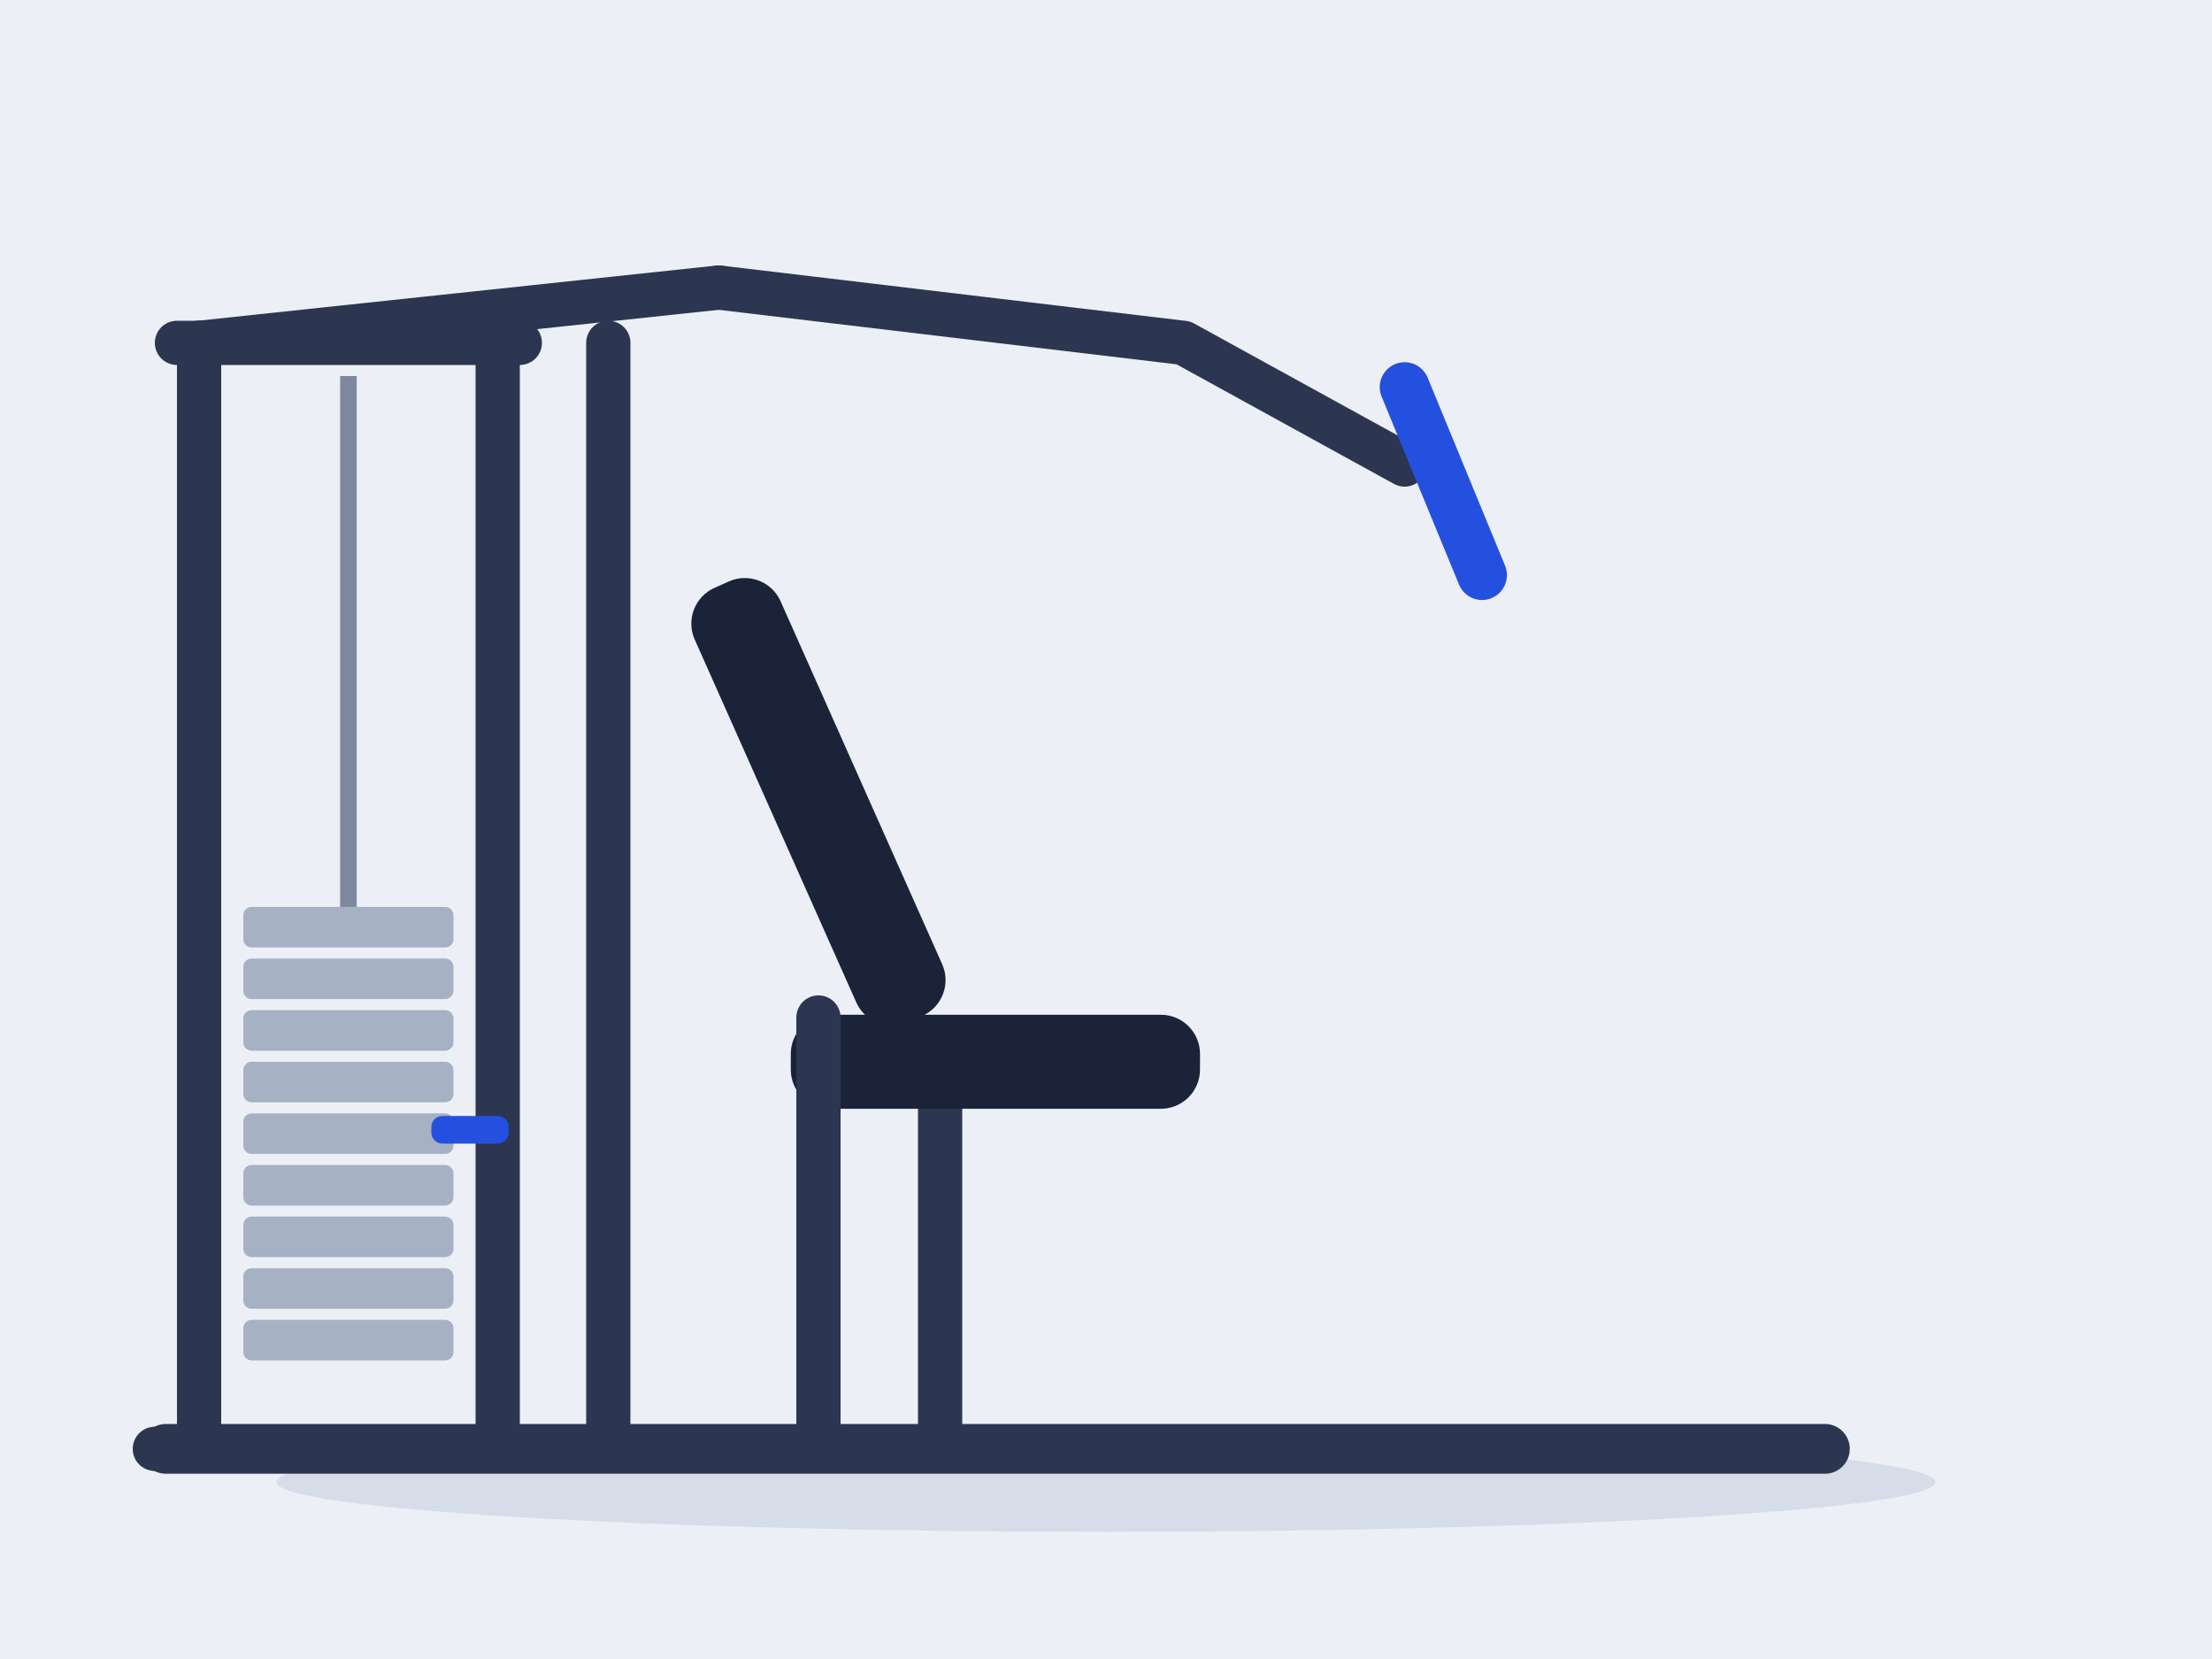
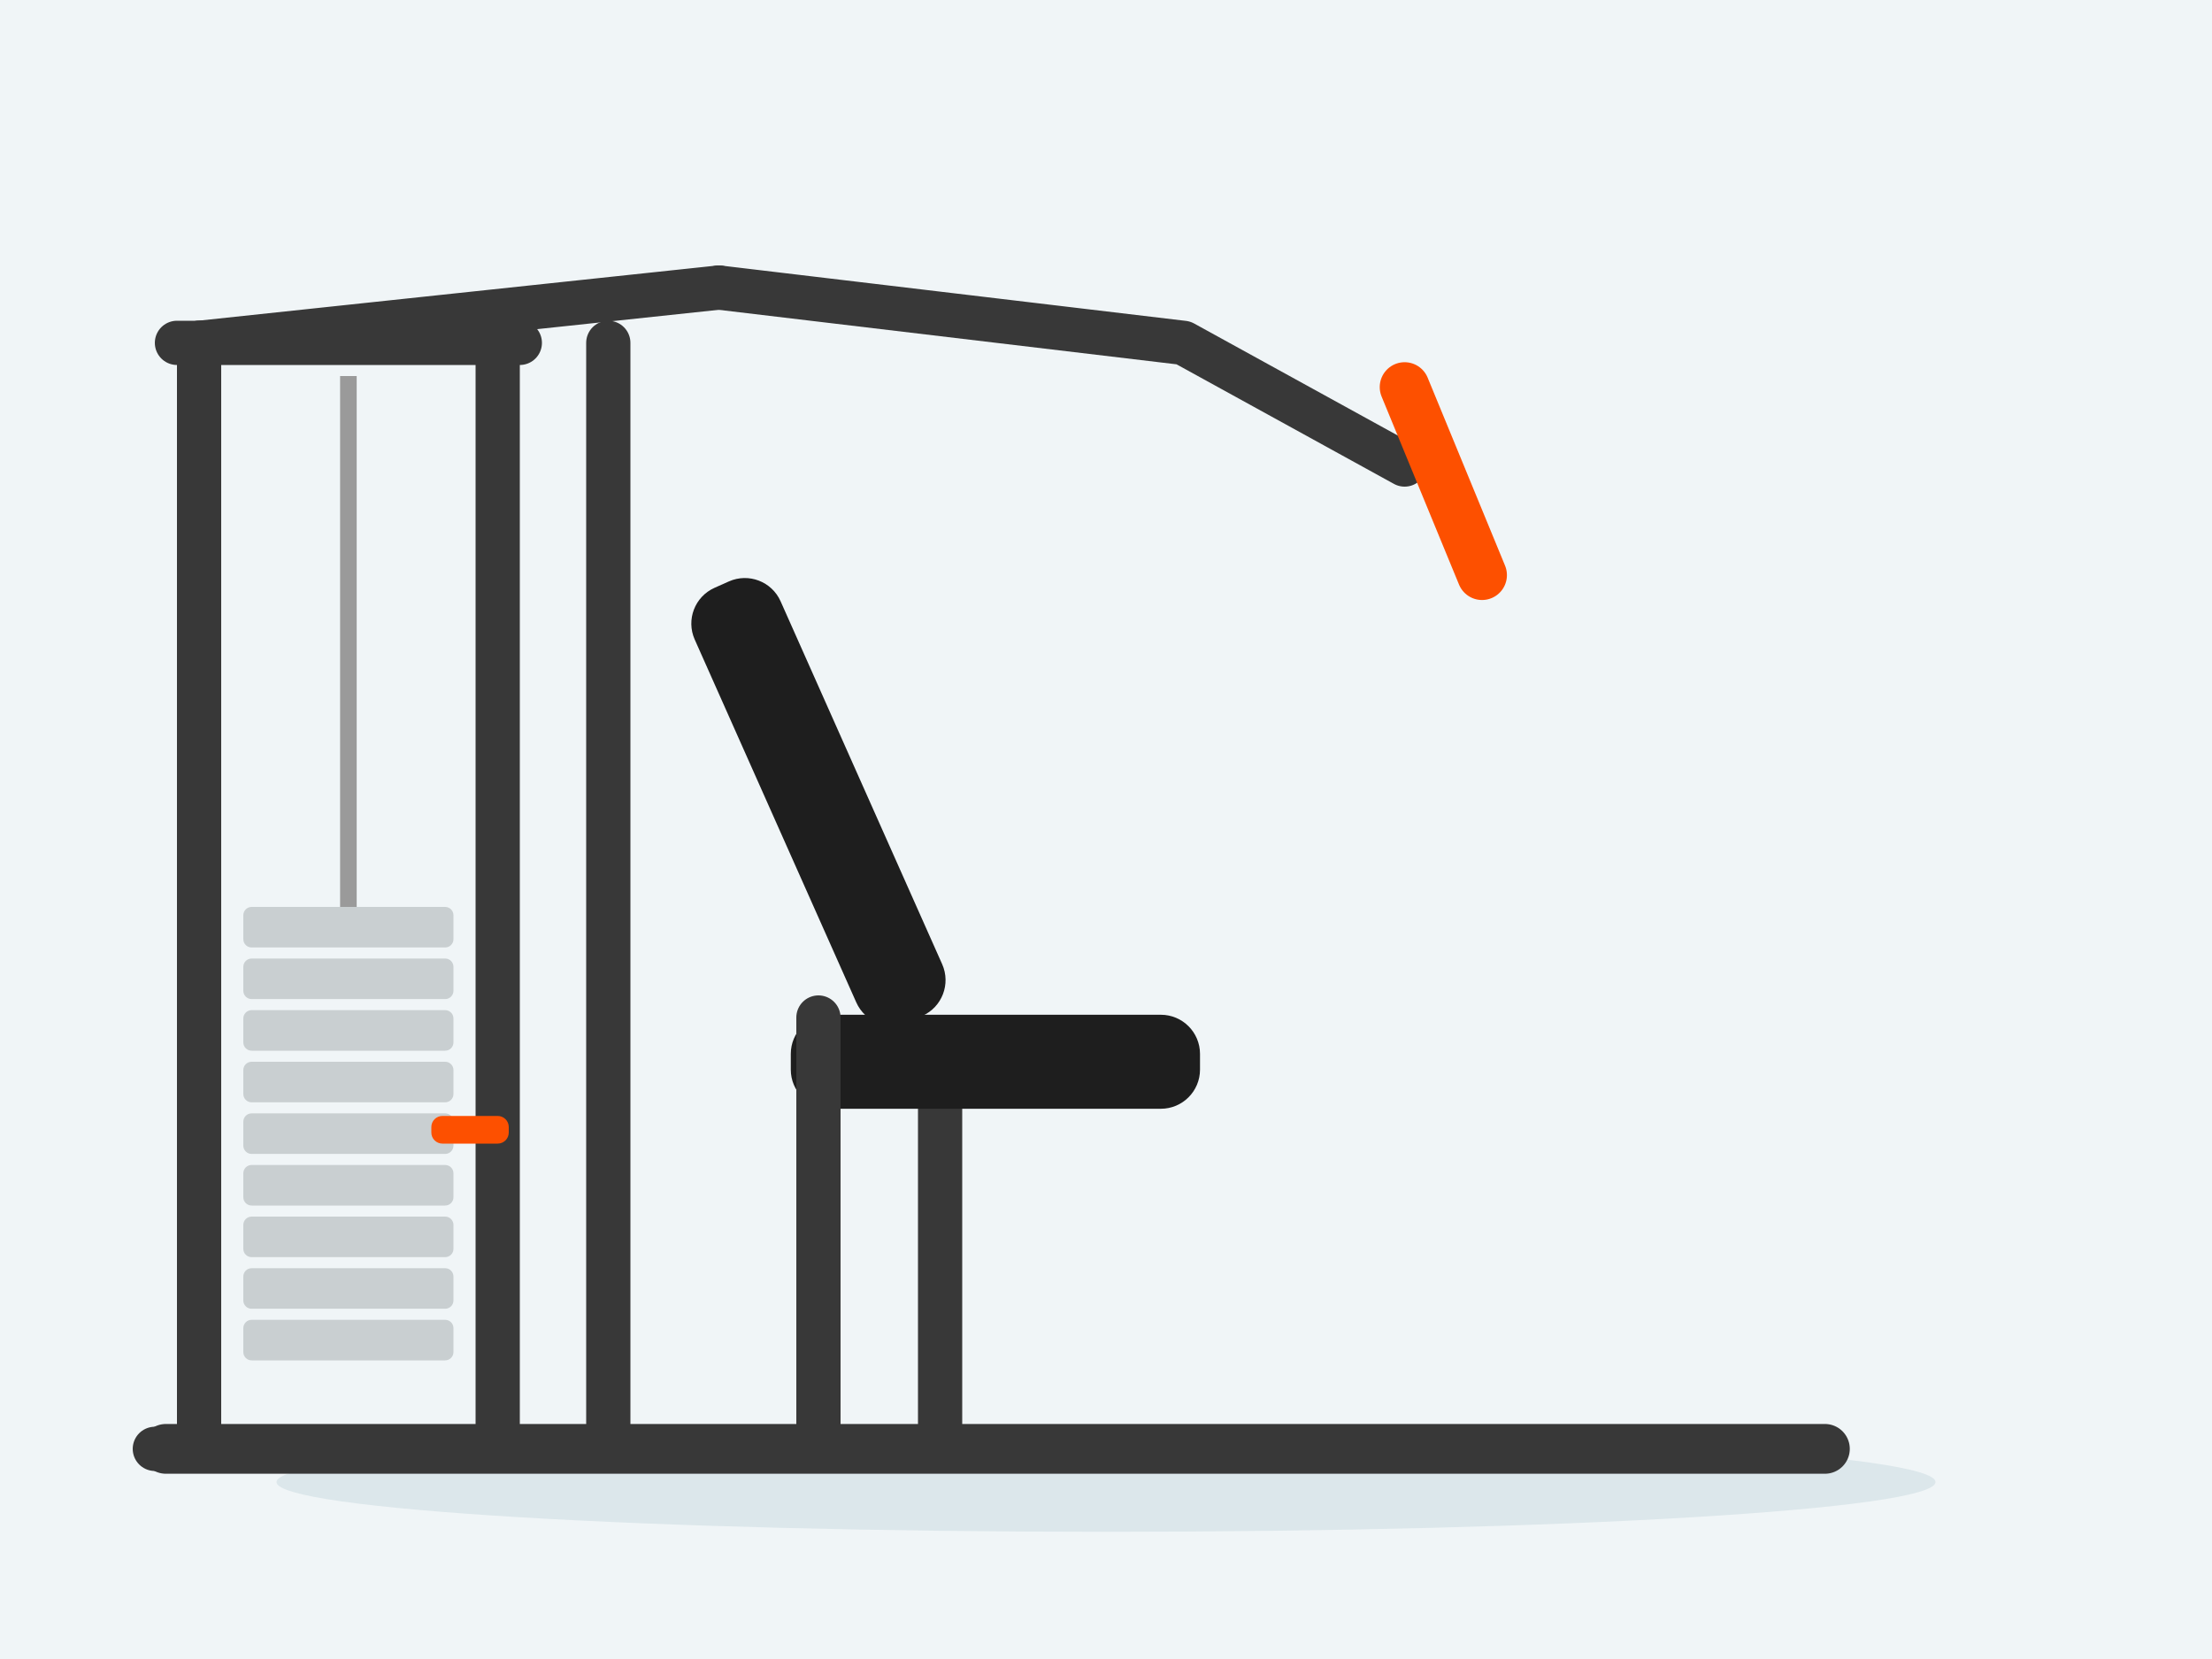
<svg xmlns="http://www.w3.org/2000/svg" viewBox="0 0 400 300" role="img" aria-label="Press inclinado (máquina)">
-   <rect width="400" height="300" fill="#ECEFF5" />
-   <ellipse cx="200" cy="268" rx="150" ry="9" fill="#D7DDE8" />
-   <line x1="36" y1="62" x2="36" y2="262" stroke="#2C3650" stroke-width="8" stroke-linecap="round" />
-   <line x1="90" y1="62" x2="90" y2="262" stroke="#2C3650" stroke-width="8" stroke-linecap="round" />
-   <line x1="32" y1="62" x2="94" y2="62" stroke="#2C3650" stroke-width="8" stroke-linecap="round" />
-   <line x1="28" y1="262" x2="98" y2="262" stroke="#2C3650" stroke-width="8" stroke-linecap="round" />
-   <line x1="63" y1="68" x2="63" y2="164" stroke="#7E899F" stroke-width="3" />
-   <rect x="44" y="164" width="38" height="7.333" rx="1.5" fill="#A7B1C4" />
-   <rect x="44" y="173.333" width="38" height="7.333" rx="1.5" fill="#A7B1C4" />
-   <rect x="44" y="182.667" width="38" height="7.333" rx="1.5" fill="#A7B1C4" />
-   <rect x="44" y="192" width="38" height="7.333" rx="1.5" fill="#A7B1C4" />
-   <rect x="44" y="201.333" width="38" height="7.333" rx="1.5" fill="#A7B1C4" />
-   <rect x="44" y="210.667" width="38" height="7.333" rx="1.5" fill="#A7B1C4" />
-   <rect x="44" y="220" width="38" height="7.333" rx="1.5" fill="#A7B1C4" />
-   <rect x="44" y="229.333" width="38" height="7.333" rx="1.5" fill="#A7B1C4" />
-   <rect x="44" y="238.667" width="38" height="7.333" rx="1.5" fill="#A7B1C4" />
-   <rect x="78" y="201.8" width="14" height="5" rx="2" fill="#2450E0" />
-   <line x1="30" y1="262" x2="330" y2="262" stroke="#2C3650" stroke-width="9" stroke-linecap="round" />
-   <line x1="110" y1="62" x2="110" y2="262" stroke="#2C3650" stroke-width="8" stroke-linecap="round" />
-   <line x1="36" y1="62" x2="130" y2="52" stroke="#2C3650" stroke-width="8" stroke-linecap="round" />
-   <line x1="170" y1="200" x2="170" y2="262" stroke="#2C3650" stroke-width="8" stroke-linecap="round" />
-   <rect x="143" y="183.5" width="74" height="17" rx="7.083" fill="#1B2338" transform="rotate(0 180 192)" />
-   <rect x="139.5" y="102" width="17" height="86" rx="7.083" fill="#1B2338" transform="rotate(-24 148 145)" />
-   <line x1="148" y1="184" x2="148" y2="262" stroke="#2C3650" stroke-width="8" stroke-linecap="round" />
-   <polyline points="130,52 214,62 254,84" fill="none" stroke="#2C3650" stroke-width="8" stroke-linecap="round" stroke-linejoin="round" />
-   <polyline points="254,70 268,104" fill="none" stroke="#2450E0" stroke-width="9" stroke-linecap="round" stroke-linejoin="round" />
+   <rect width="400" height="300" fill="#F0F5F7" />
+   <ellipse cx="200" cy="268" rx="150" ry="9" fill="#DCE7EB" />
+   <line x1="36" y1="62" x2="36" y2="262" stroke="#383838" stroke-width="8" stroke-linecap="round" />
+   <line x1="90" y1="62" x2="90" y2="262" stroke="#383838" stroke-width="8" stroke-linecap="round" />
+   <line x1="32" y1="62" x2="94" y2="62" stroke="#383838" stroke-width="8" stroke-linecap="round" />
+   <line x1="28" y1="262" x2="98" y2="262" stroke="#383838" stroke-width="8" stroke-linecap="round" />
+   <line x1="63" y1="68" x2="63" y2="164" stroke="#9A9A9A" stroke-width="3" />
+   <rect x="44" y="164" width="38" height="7.333" rx="1.5" fill="#C9CFD1" />
+   <rect x="44" y="173.333" width="38" height="7.333" rx="1.5" fill="#C9CFD1" />
+   <rect x="44" y="182.667" width="38" height="7.333" rx="1.5" fill="#C9CFD1" />
+   <rect x="44" y="192" width="38" height="7.333" rx="1.5" fill="#C9CFD1" />
+   <rect x="44" y="201.333" width="38" height="7.333" rx="1.5" fill="#C9CFD1" />
+   <rect x="44" y="210.667" width="38" height="7.333" rx="1.5" fill="#C9CFD1" />
+   <rect x="44" y="220" width="38" height="7.333" rx="1.5" fill="#C9CFD1" />
+   <rect x="44" y="229.333" width="38" height="7.333" rx="1.5" fill="#C9CFD1" />
+   <rect x="44" y="238.667" width="38" height="7.333" rx="1.5" fill="#C9CFD1" />
+   <rect x="78" y="201.8" width="14" height="5" rx="2" fill="#FD5000" />
+   <line x1="30" y1="262" x2="330" y2="262" stroke="#383838" stroke-width="9" stroke-linecap="round" />
+   <line x1="110" y1="62" x2="110" y2="262" stroke="#383838" stroke-width="8" stroke-linecap="round" />
+   <line x1="36" y1="62" x2="130" y2="52" stroke="#383838" stroke-width="8" stroke-linecap="round" />
+   <line x1="170" y1="200" x2="170" y2="262" stroke="#383838" stroke-width="8" stroke-linecap="round" />
+   <rect x="143" y="183.5" width="74" height="17" rx="7.083" fill="#1E1E1E" transform="rotate(0 180 192)" />
+   <rect x="139.5" y="102" width="17" height="86" rx="7.083" fill="#1E1E1E" transform="rotate(-24 148 145)" />
+   <line x1="148" y1="184" x2="148" y2="262" stroke="#383838" stroke-width="8" stroke-linecap="round" />
+   <polyline points="130,52 214,62 254,84" fill="none" stroke="#383838" stroke-width="8" stroke-linecap="round" stroke-linejoin="round" />
+   <polyline points="254,70 268,104" fill="none" stroke="#FD5000" stroke-width="9" stroke-linecap="round" stroke-linejoin="round" />
</svg>
